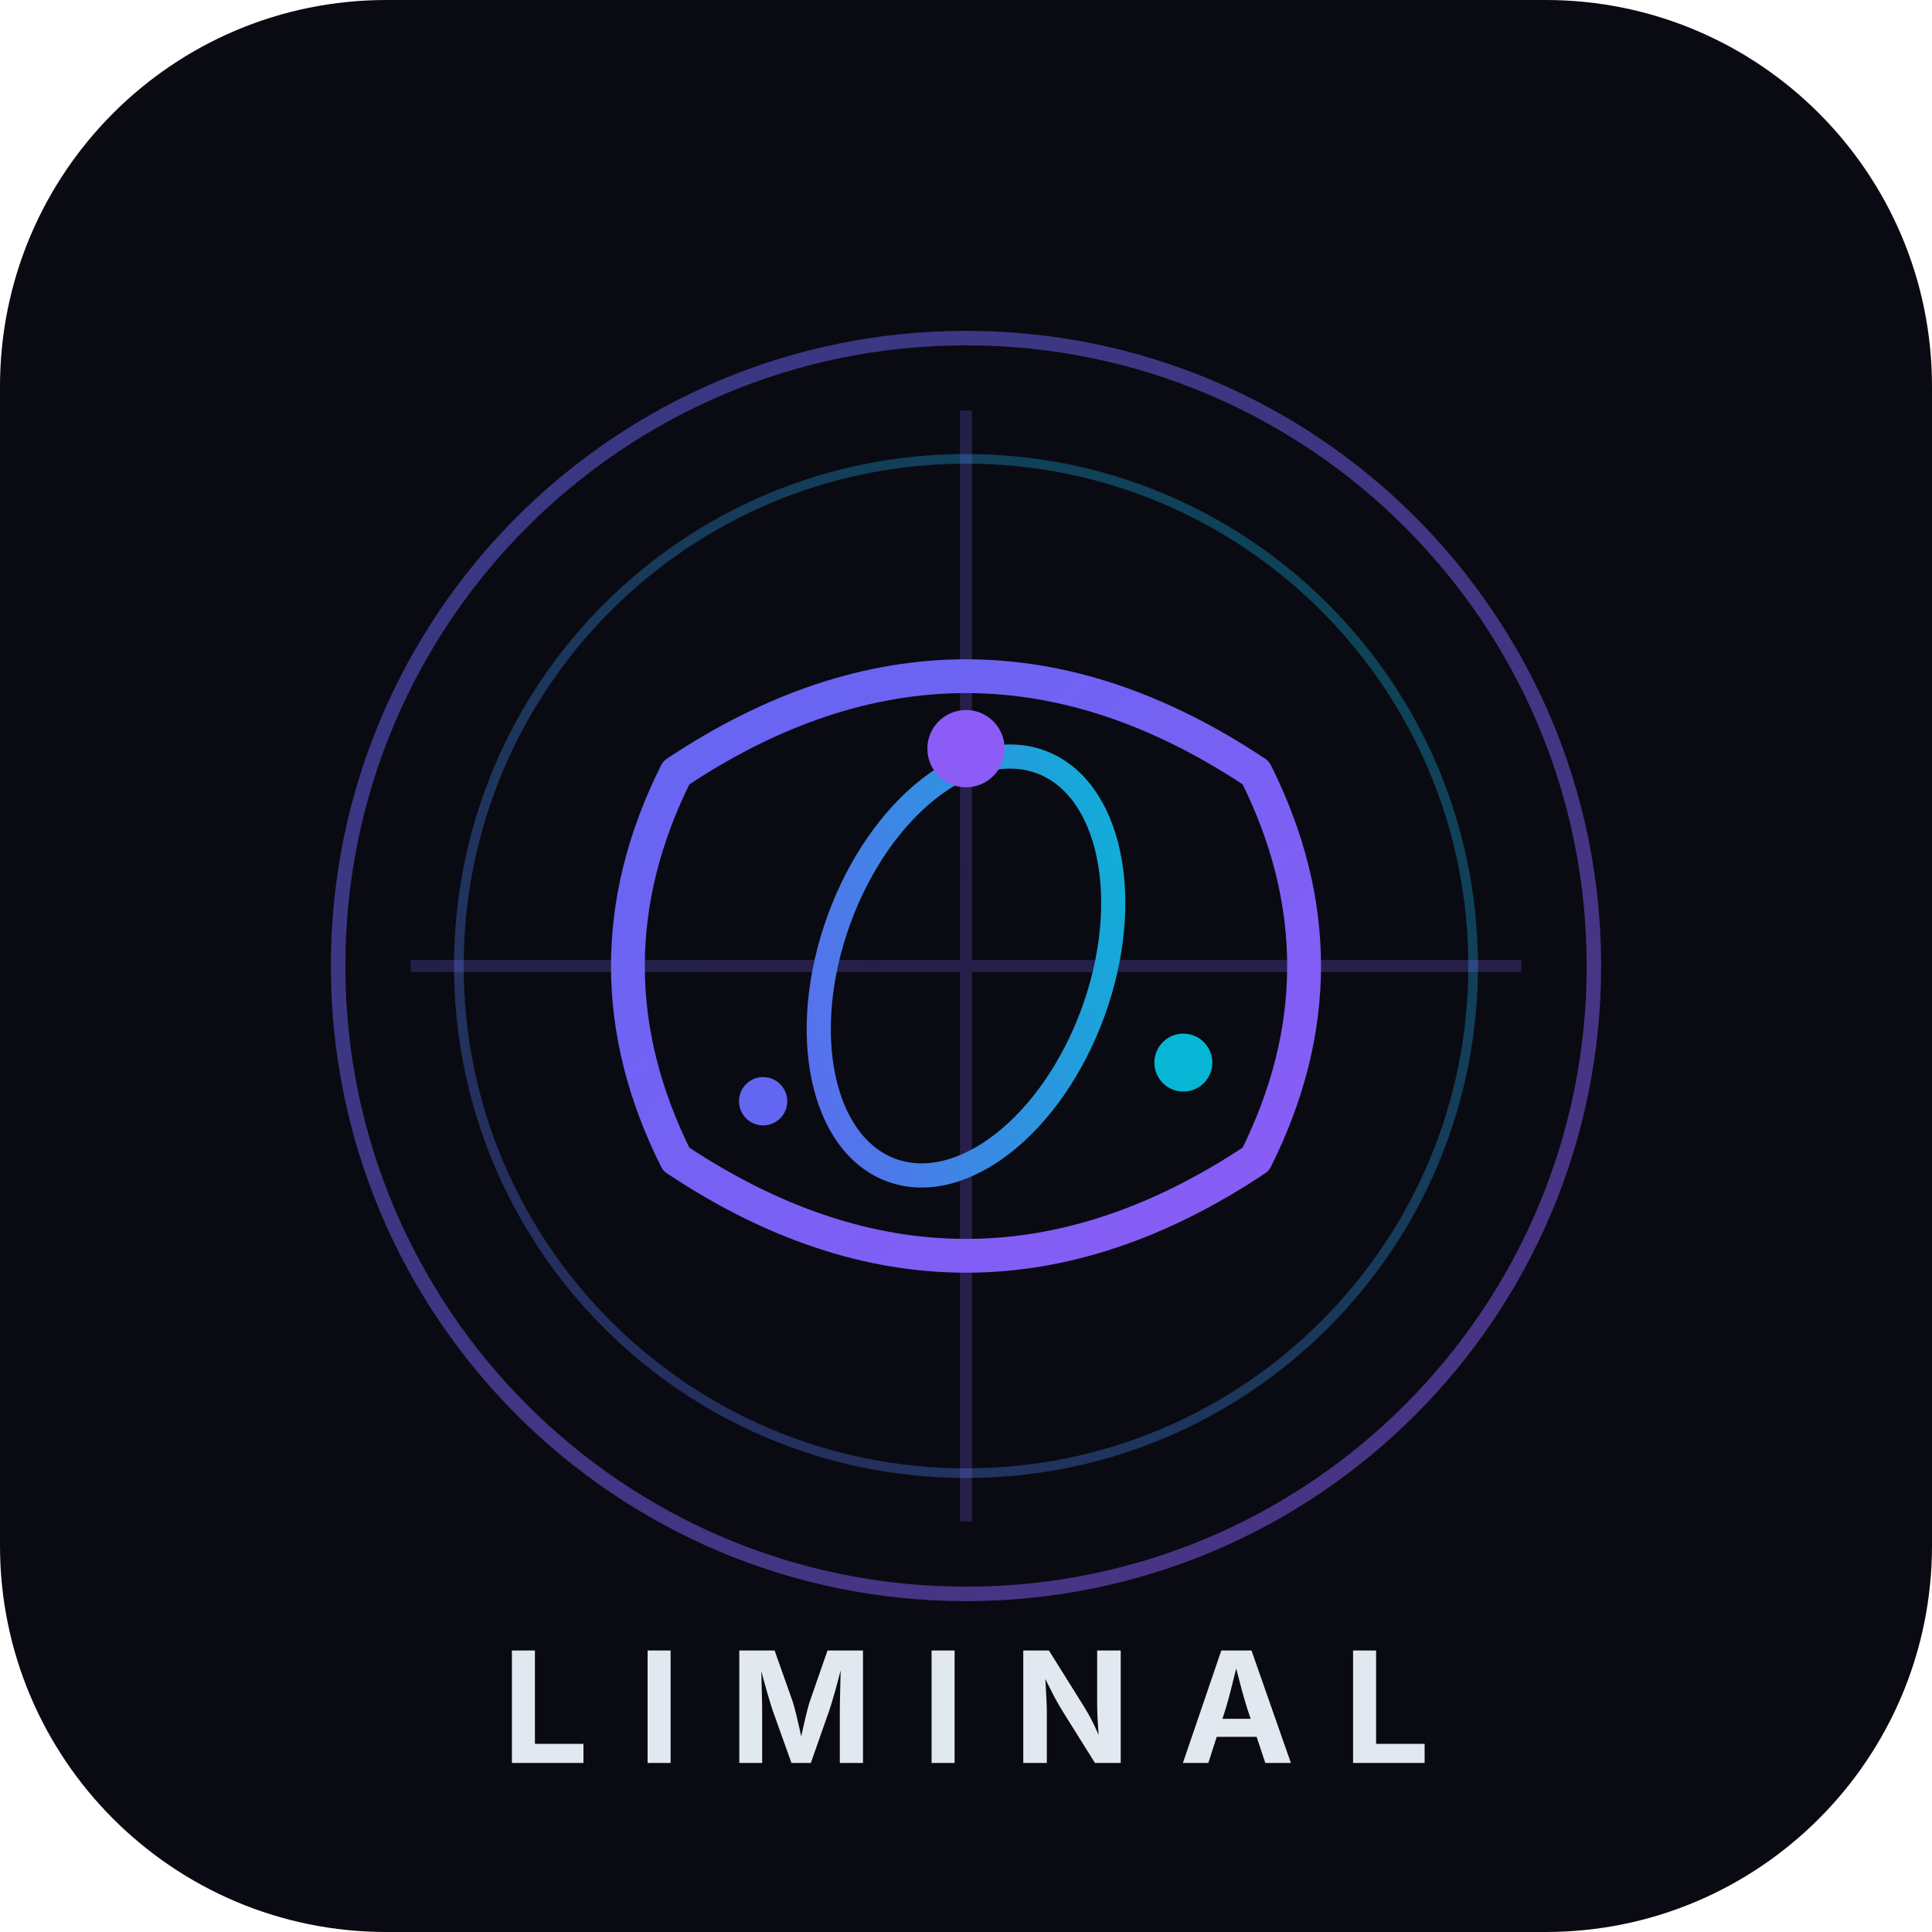
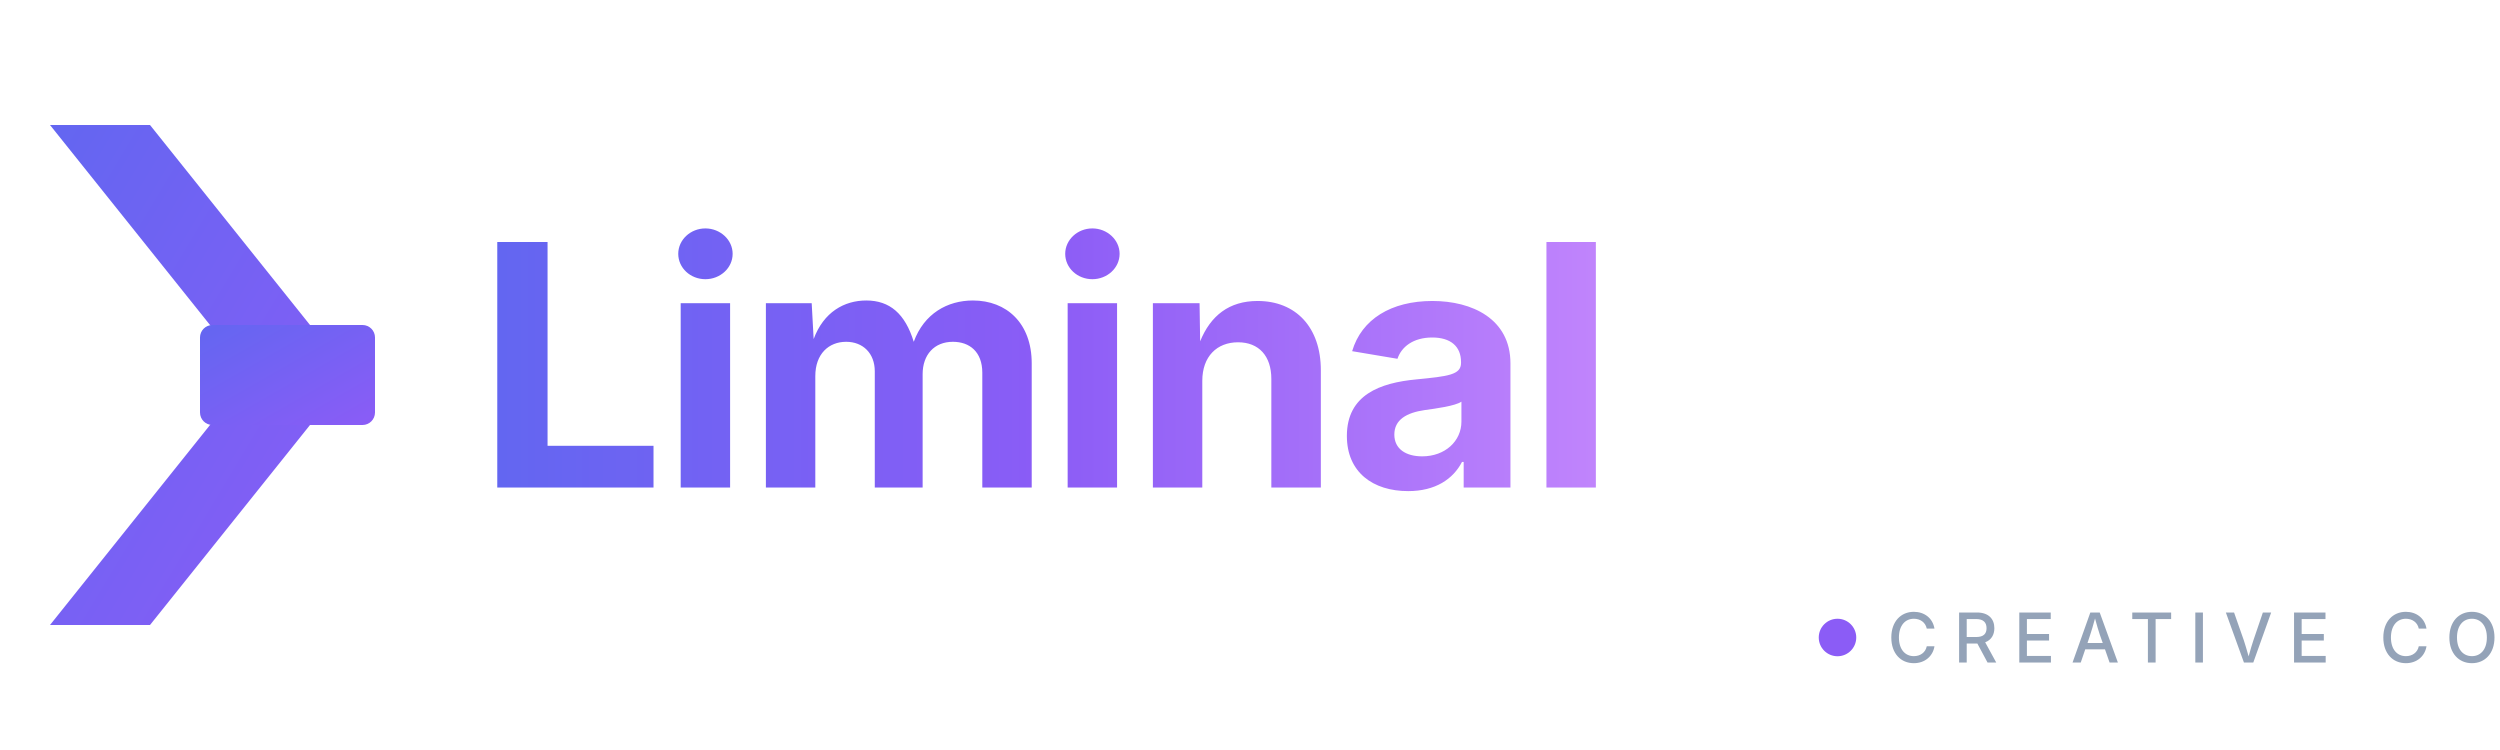
- <svg xmlns="http://www.w3.org/2000/svg" viewBox="0 0 400 400">
+ <svg xmlns="http://www.w3.org/2000/svg" viewBox="0 0 400 120">
  <defs>
-     <linearGradient id="g1" x1="0%" y1="0%" x2="100%" y2="100%">
+     <linearGradient id="g" x1="0" y1="0" x2="1" y2="1">
      <stop offset="0%" stop-color="#6366f1" />
      <stop offset="100%" stop-color="#8b5cf6" />
    </linearGradient>
-     <linearGradient id="g2" x1="100%" y1="0%" x2="0%" y2="100%">
-       <stop offset="0%" stop-color="#06b6d4" />
-       <stop offset="100%" stop-color="#6366f1" />
+     <linearGradient id="a" x1="0" y1="0" x2="1" y2="0">
+       <stop offset="0%" stop-color="#6366f1" />
+       <stop offset="50%" stop-color="#8b5cf6" />
+       <stop offset="100%" stop-color="#c084fc" />
    </linearGradient>
  </defs>
-   <rect width="400" height="400" rx="80" fill="#0a0a12" />
-   <circle cx="200" cy="200" r="130" fill="none" stroke="url(#g1)" stroke-width="3" opacity="0.5" />
-   <circle cx="200" cy="200" r="105" fill="none" stroke="url(#g2)" stroke-width="2" opacity="0.35" />
-   <path d="M200 85 L200 315 M85 200 L315 200" stroke="url(#g1)" stroke-width="2.5" opacity="0.25" />
-   <path d="M140 160 Q200 120 260 160 Q280 200 260 240 Q200 280 140 240 Q120 200 140 160Z" fill="none" stroke="url(#g1)" stroke-width="7" stroke-linecap="round" stroke-linejoin="round" />
-   <ellipse cx="200" cy="200" rx="28" ry="45" fill="none" stroke="url(#g2)" stroke-width="5" transform="rotate(20 200 200)" />
-   <circle cx="200" cy="155" r="8" fill="#8b5cf6" />
-   <circle cx="245" cy="220" r="6" fill="#06b6d4" />
-   <circle cx="158" cy="228" r="5" fill="#6366f1" />
-   <text x="200" y="365" text-anchor="middle" font-family="system-ui,-apple-system,sans-serif" font-size="32" font-weight="700" letter-spacing="10" fill="#e2e8f0">LIMINAL</text>
+   <path d="M24 20 L56 60 L24 100 L8 100 L40 60 L8 20 Z" fill="url(#g)" />
+   <rect x="32" y="52" width="28" height="16" rx="2" fill="url(#g)" />
+   <text x="76" y="78" font-family="system-ui,-apple-system,sans-serif" font-size="54" font-weight="700" fill="url(#a)" letter-spacing="-1">Liminal</text>
+   <circle cx="294" cy="102" r="3" fill="#8b5cf6" />
+   <text x="302" y="106" font-family="system-ui,-apple-system,sans-serif" font-size="11" font-weight="500" fill="#94a3b8" letter-spacing="2.5">CREATIVE CODE PARTNER</text>
</svg>
